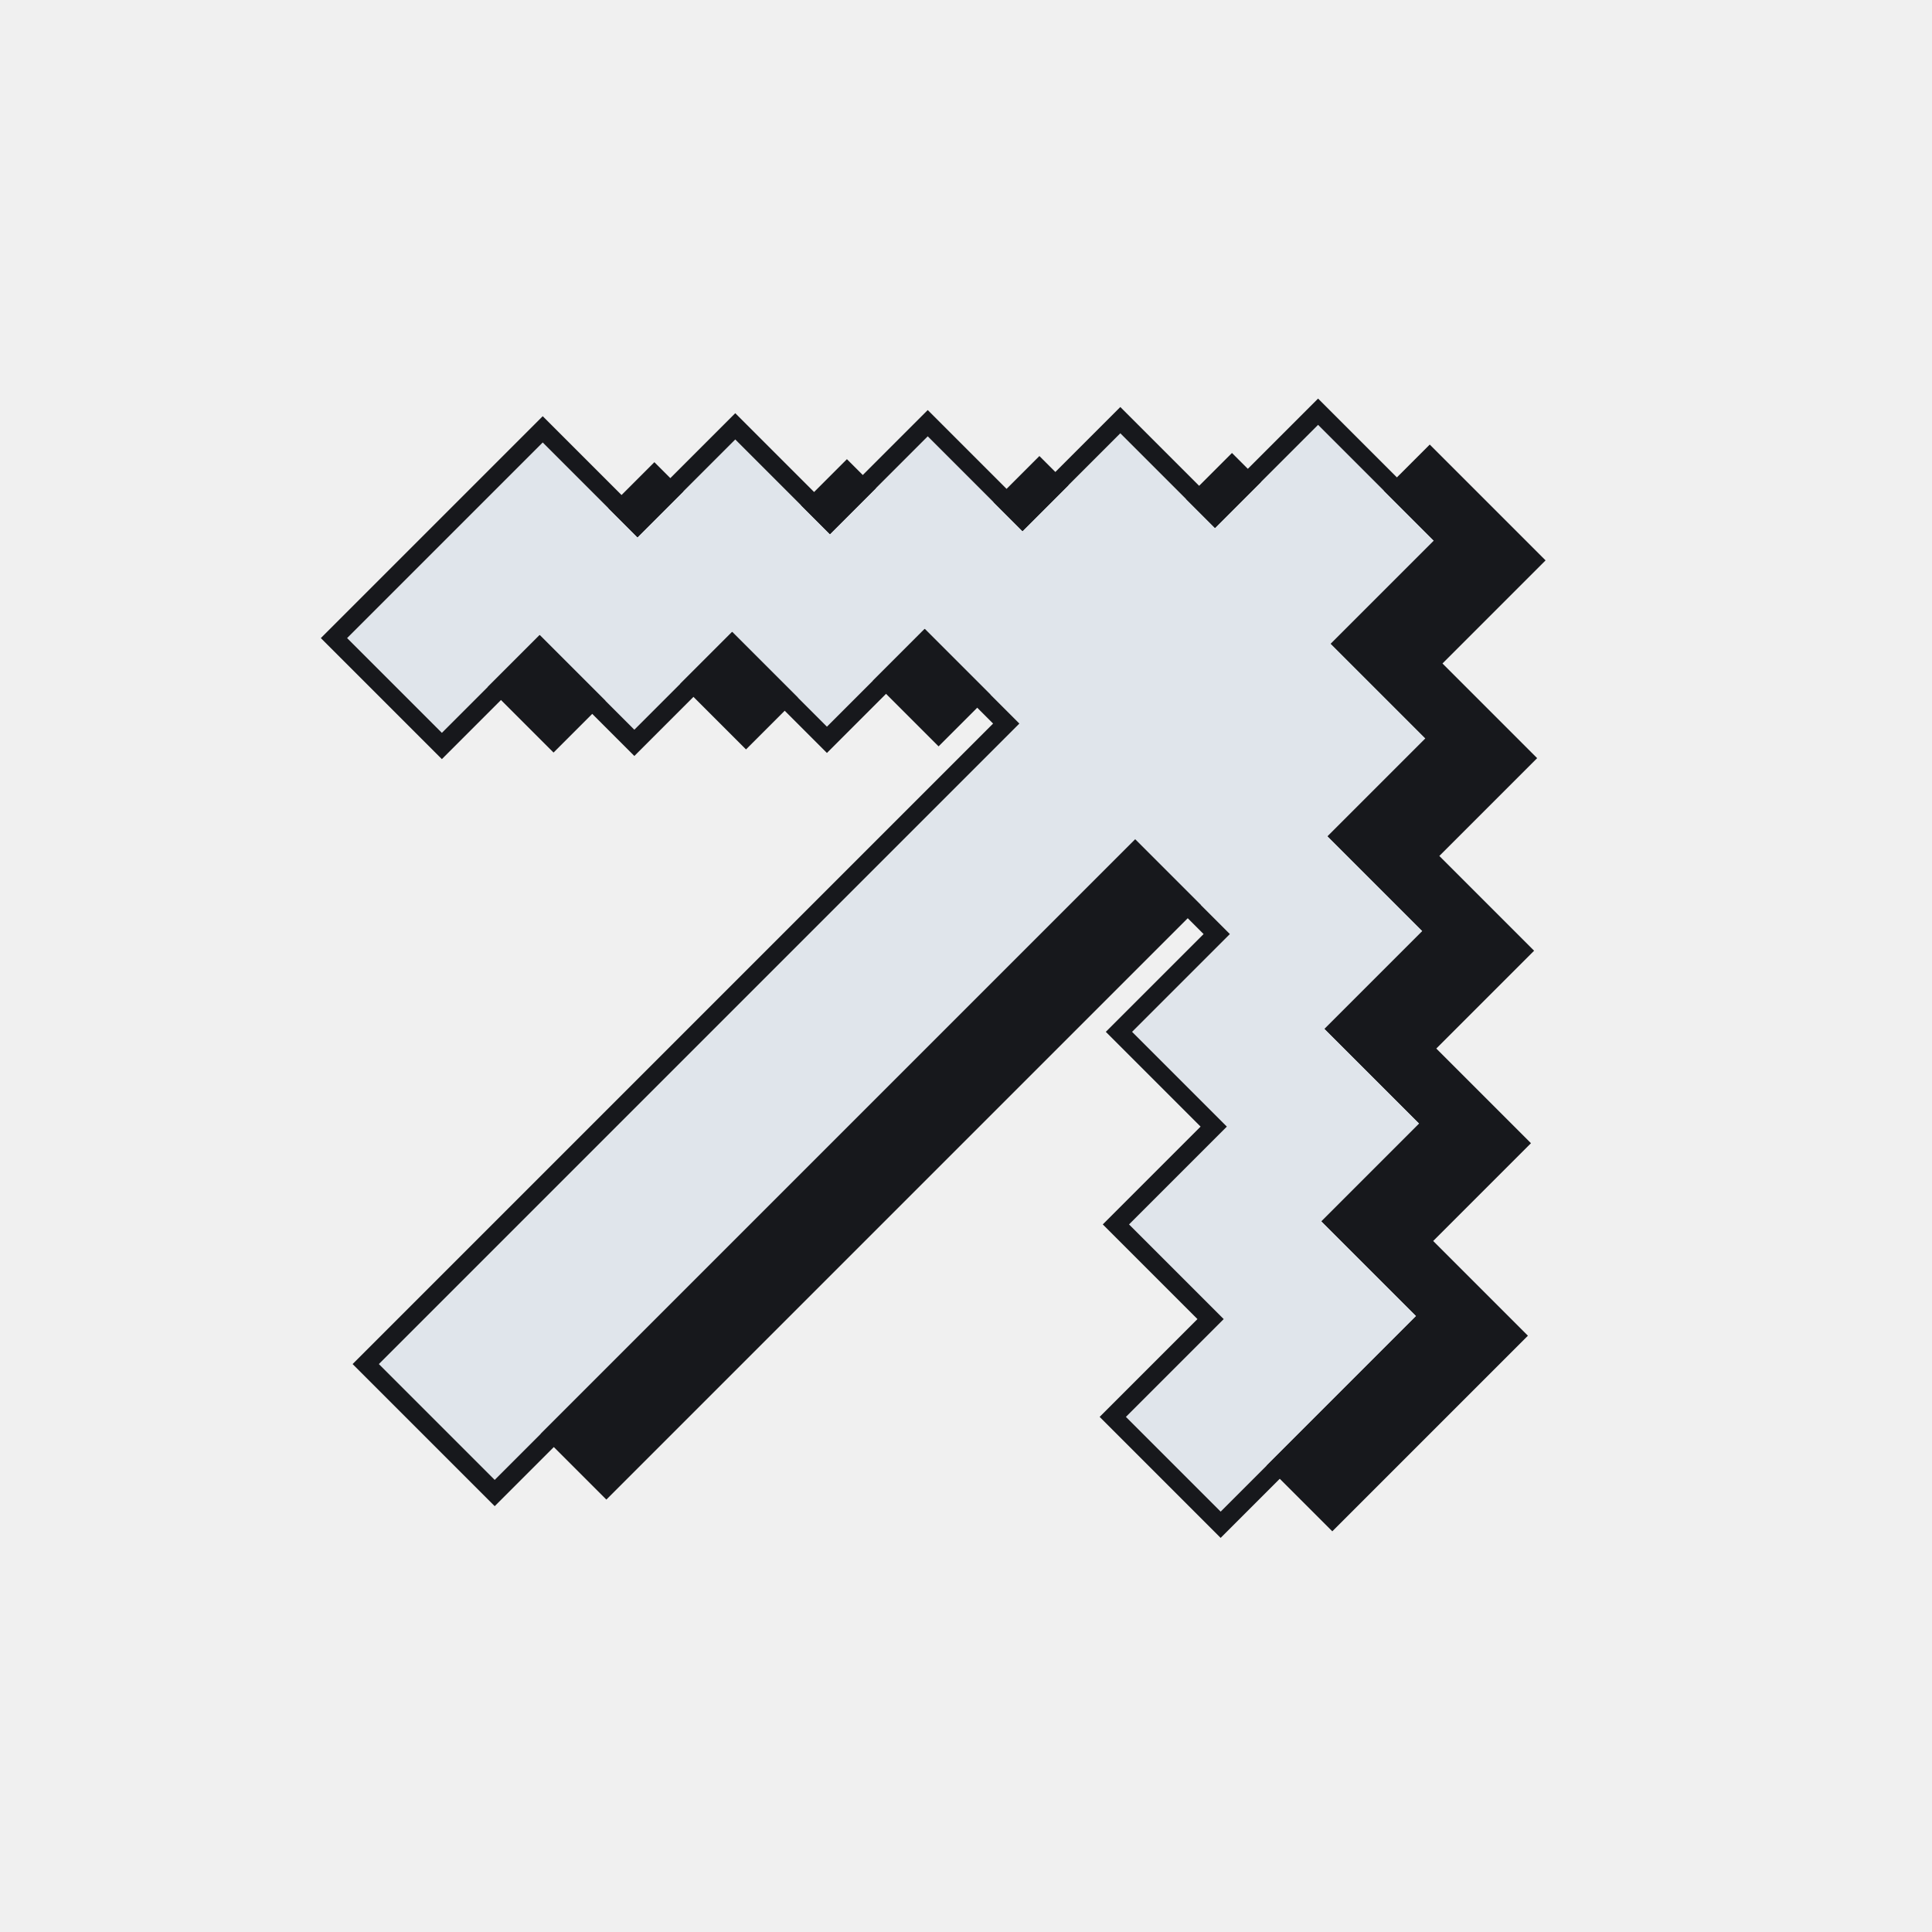
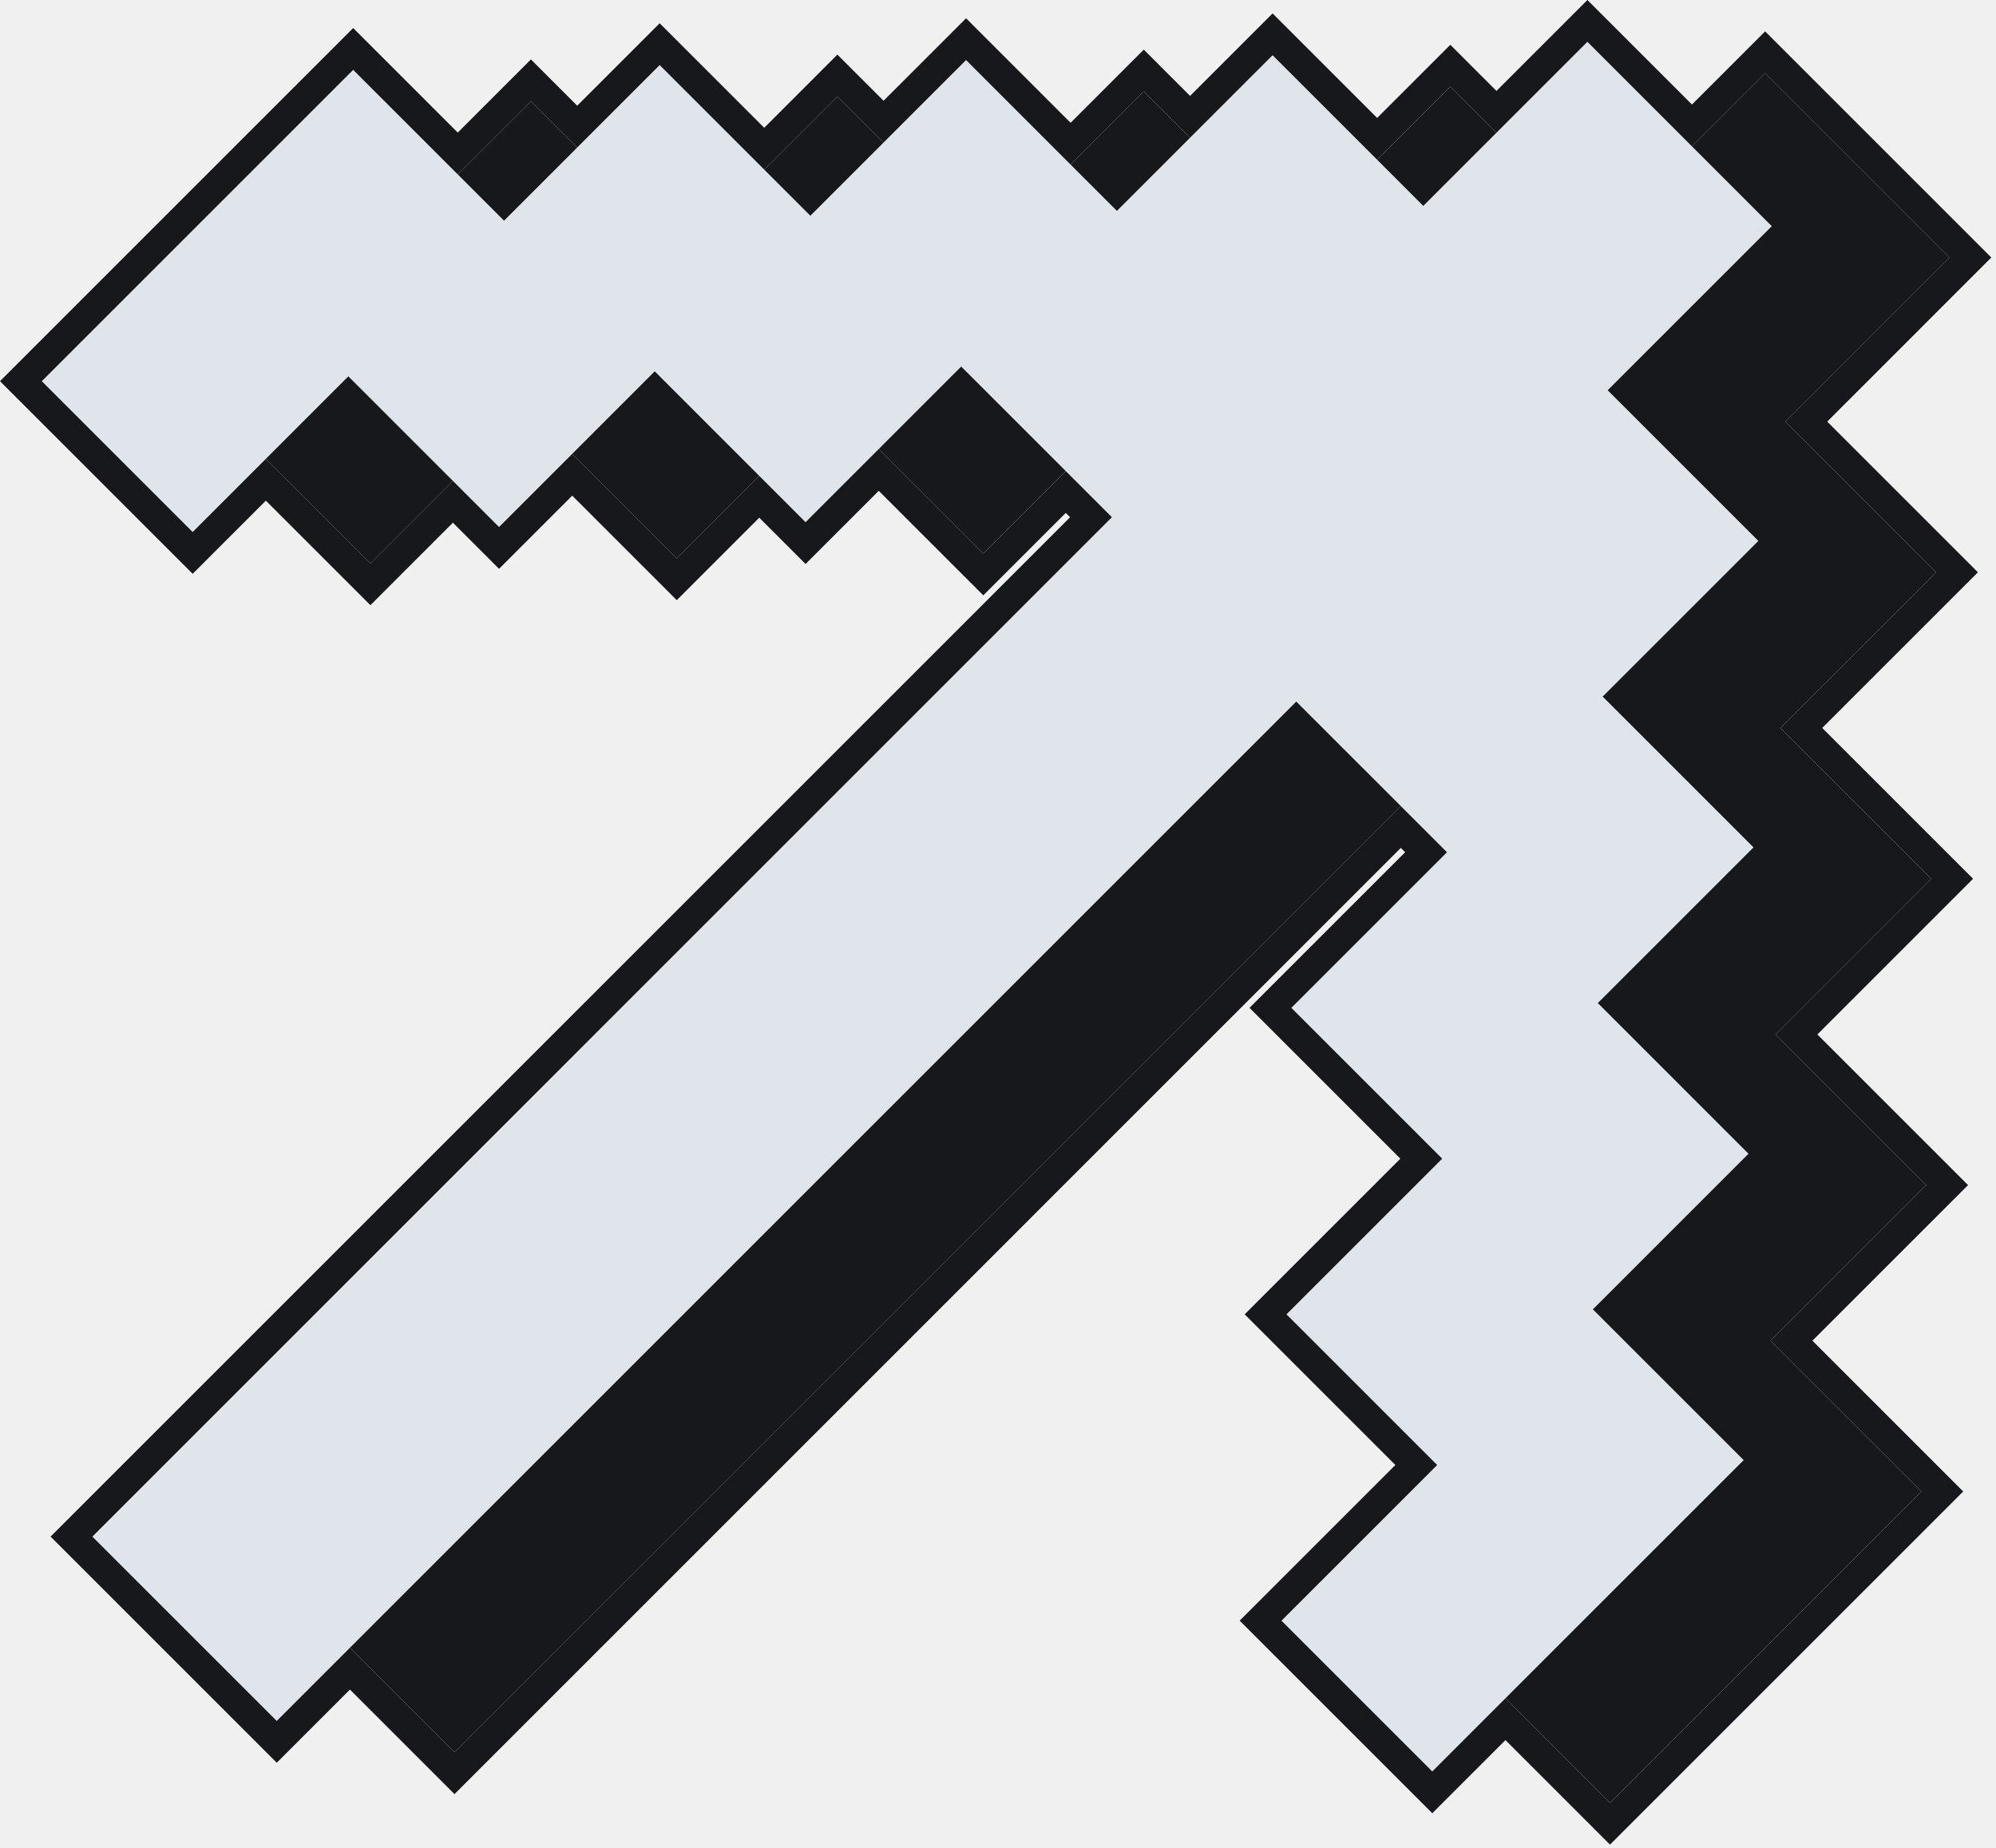
- <svg xmlns="http://www.w3.org/2000/svg" xmlns:xlink="http://www.w3.org/1999/xlink" width="208" height="208" viewBox="0 0 208 208" fill="none">
-   <path d="M52.811 148.977L121.767 80.02L111.575 69.829L101.048 80.355L90.846 70.153L80.316 80.683L70.124 70.491L59.594 81.021L49.391 70.818L70.451 49.758L80.654 59.961L91.18 49.434L101.372 59.626L111.902 49.096L122.105 59.298L132.635 48.768L142.827 58.96L153.927 47.861L166.397 60.331L155.298 71.431L165.49 81.623L154.959 92.153L165.162 102.356L154.632 112.886L164.824 123.078L154.297 133.604L164.496 143.803L143.436 164.863L133.237 154.664L143.767 144.134L133.575 133.942L144.105 123.412L133.903 113.21L144.429 102.683L134.237 92.491L65.281 161.447L52.811 148.977Z" fill-rule="evenodd" clip-rule="evenodd" fill="#17181C" />
-   <use xlink:href="#stroke0_1228_58" fill="#E0E5EB" />
-   <mask id="stroke1_1228_58" maskUnits="userSpaceOnUse" x="-2.828" y="2.122" width="200.818" height="200.818" fill="black">
-     <rect fill="white" x="-2.828" y="2.122" width="200.818" height="200.818" />
-     <use xlink:href="#stroke0_1228_58" />
+ <svg xmlns="http://www.w3.org/2000/svg" xmlns:xlink="http://www.w3.org/1999/xlink" width="135" height="125" viewBox="0 0 135 125" fill="none">
+   <use xlink:href="#stroke0_1229_63" fill="#17181C" />
+   <use xlink:href="#stroke1_1229_63" fill="#E0E5EB" />
+   <mask id="stroke2_1229_63" maskUnits="userSpaceOnUse" x="-0.172" y="-0.172" width="135" height="125" fill="black">
+     <rect fill="white" x="-0.172" y="-0.172" width="135" height="125" />
+     <use xlink:href="#stroke0_1229_63" />
+     <use xlink:href="#stroke1_1229_63" />
  </mask>
-   <path d="M40.789 146.855L109.745 77.899L99.553 67.707L89.027 78.234L78.824 68.031L68.294 78.561L58.102 68.369L47.572 78.899L37.37 68.697L58.43 47.637L68.632 57.839L79.159 47.313L89.351 57.505L99.881 46.974L110.083 57.177L120.614 46.647L130.806 56.839L141.905 45.739L154.376 58.21L143.276 69.309L153.468 79.501L142.938 90.032L153.141 100.234L142.61 110.764L152.802 120.956L142.276 131.483L152.475 141.682L131.415 162.742L121.216 152.543L131.746 142.013L121.554 131.821L132.084 121.291L121.881 111.088L132.408 100.562L122.216 90.37L53.26 159.326L40.789 146.855Z" stroke-width="4" stroke="#17181C" mask="url(#stroke1_1228_58)" />
+   <path d="M18.268 106.066L87.225 37.11L77.033 26.918L66.506 37.444L56.304 27.242L45.774 37.772L35.582 27.58L25.052 38.11L14.849 27.907L35.909 6.847L46.112 17.05L56.638 6.523L66.83 16.715L77.36 6.185L87.563 16.388L98.093 5.858L108.285 16.049L119.385 4.95L131.855 17.42L120.756 28.52L130.948 38.712L120.417 49.242L130.62 59.445L120.09 69.975L130.282 80.167L119.755 90.693L129.954 100.892L108.894 121.953L98.695 111.754L109.225 101.223L99.033 91.031L109.563 80.501L99.361 70.299L109.887 59.772L99.695 49.58L30.739 118.537L18.268 106.066ZM6.248 103.945L75.204 34.988L65.012 24.796L54.485 35.323L44.283 25.12L33.753 35.651L23.561 25.459L13.031 35.989L2.828 25.786L23.888 4.726L34.091 14.928L44.617 4.402L54.809 14.594L65.34 4.064L75.542 14.266L86.072 3.736L96.264 13.928L107.364 2.828L119.835 15.299L108.735 26.399L118.927 36.591L108.397 47.121L118.599 57.323L108.069 67.853L118.261 78.046L107.735 88.572L117.934 98.771L96.873 119.831L86.674 109.632L97.204 99.102L87.012 88.91L97.543 78.38L87.34 68.177L97.867 57.651L87.674 47.459L18.718 116.415L6.248 103.945Z" stroke-width="4" stroke="#17181C" mask="url(#stroke2_1229_63)" />
  <defs>
-     <path id="stroke0_1228_58" d="M40.789 146.855L109.745 77.899L99.553 67.707L89.027 78.234L78.824 68.031L68.294 78.561L58.102 68.369L47.572 78.899L37.37 68.697L58.43 47.637L68.632 57.839L79.159 47.313L89.351 57.505L99.881 46.974L110.083 57.177L120.614 46.647L130.806 56.839L141.905 45.739L154.376 58.21L143.276 69.309L153.468 79.501L142.938 90.032L153.141 100.234L142.61 110.764L152.802 120.956L142.276 131.483L152.475 141.682L131.415 162.742L121.216 152.543L131.746 142.013L121.554 131.821L132.084 121.291L121.881 111.088L132.408 100.562L122.216 90.37L53.26 159.326L40.789 146.855Z" fill-rule="evenodd" clip-rule="evenodd" />
+     <path id="stroke0_1229_63" d="M18.268 106.066L87.225 37.11L77.033 26.918L66.506 37.444L56.304 27.242L45.774 37.772L35.582 27.58L25.052 38.11L14.849 27.907L35.909 6.847L46.112 17.05L56.638 6.523L66.83 16.715L77.36 6.185L87.563 16.388L98.093 5.858L108.285 16.049L119.385 4.95L131.855 17.42L120.756 28.52L130.948 38.712L120.417 49.242L130.62 59.445L120.09 69.975L130.282 80.167L119.755 90.693L129.954 100.892L108.894 121.953L98.695 111.754L109.225 101.223L99.033 91.031L109.563 80.501L99.361 70.299L109.887 59.772L99.695 49.58L30.739 118.537L18.268 106.066Z" fill-rule="evenodd" clip-rule="evenodd" />
+     <path id="stroke1_1229_63" d="M6.248 103.945L75.204 34.988L65.012 24.796L54.485 35.323L44.283 25.12L33.753 35.651L23.561 25.459L13.031 35.989L2.828 25.786L23.888 4.726L34.091 14.928L44.617 4.402L54.809 14.594L65.34 4.064L75.542 14.266L86.072 3.736L96.264 13.928L107.364 2.828L119.835 15.299L108.735 26.399L118.927 36.591L108.397 47.121L118.599 57.323L108.069 67.853L118.261 78.046L107.735 88.572L117.934 98.771L96.873 119.831L86.674 109.632L97.204 99.102L87.012 88.91L97.543 78.38L87.34 68.177L97.867 57.651L87.674 47.459L18.718 116.415L6.248 103.945Z" fill-rule="evenodd" clip-rule="evenodd" />
  </defs>
</svg>
